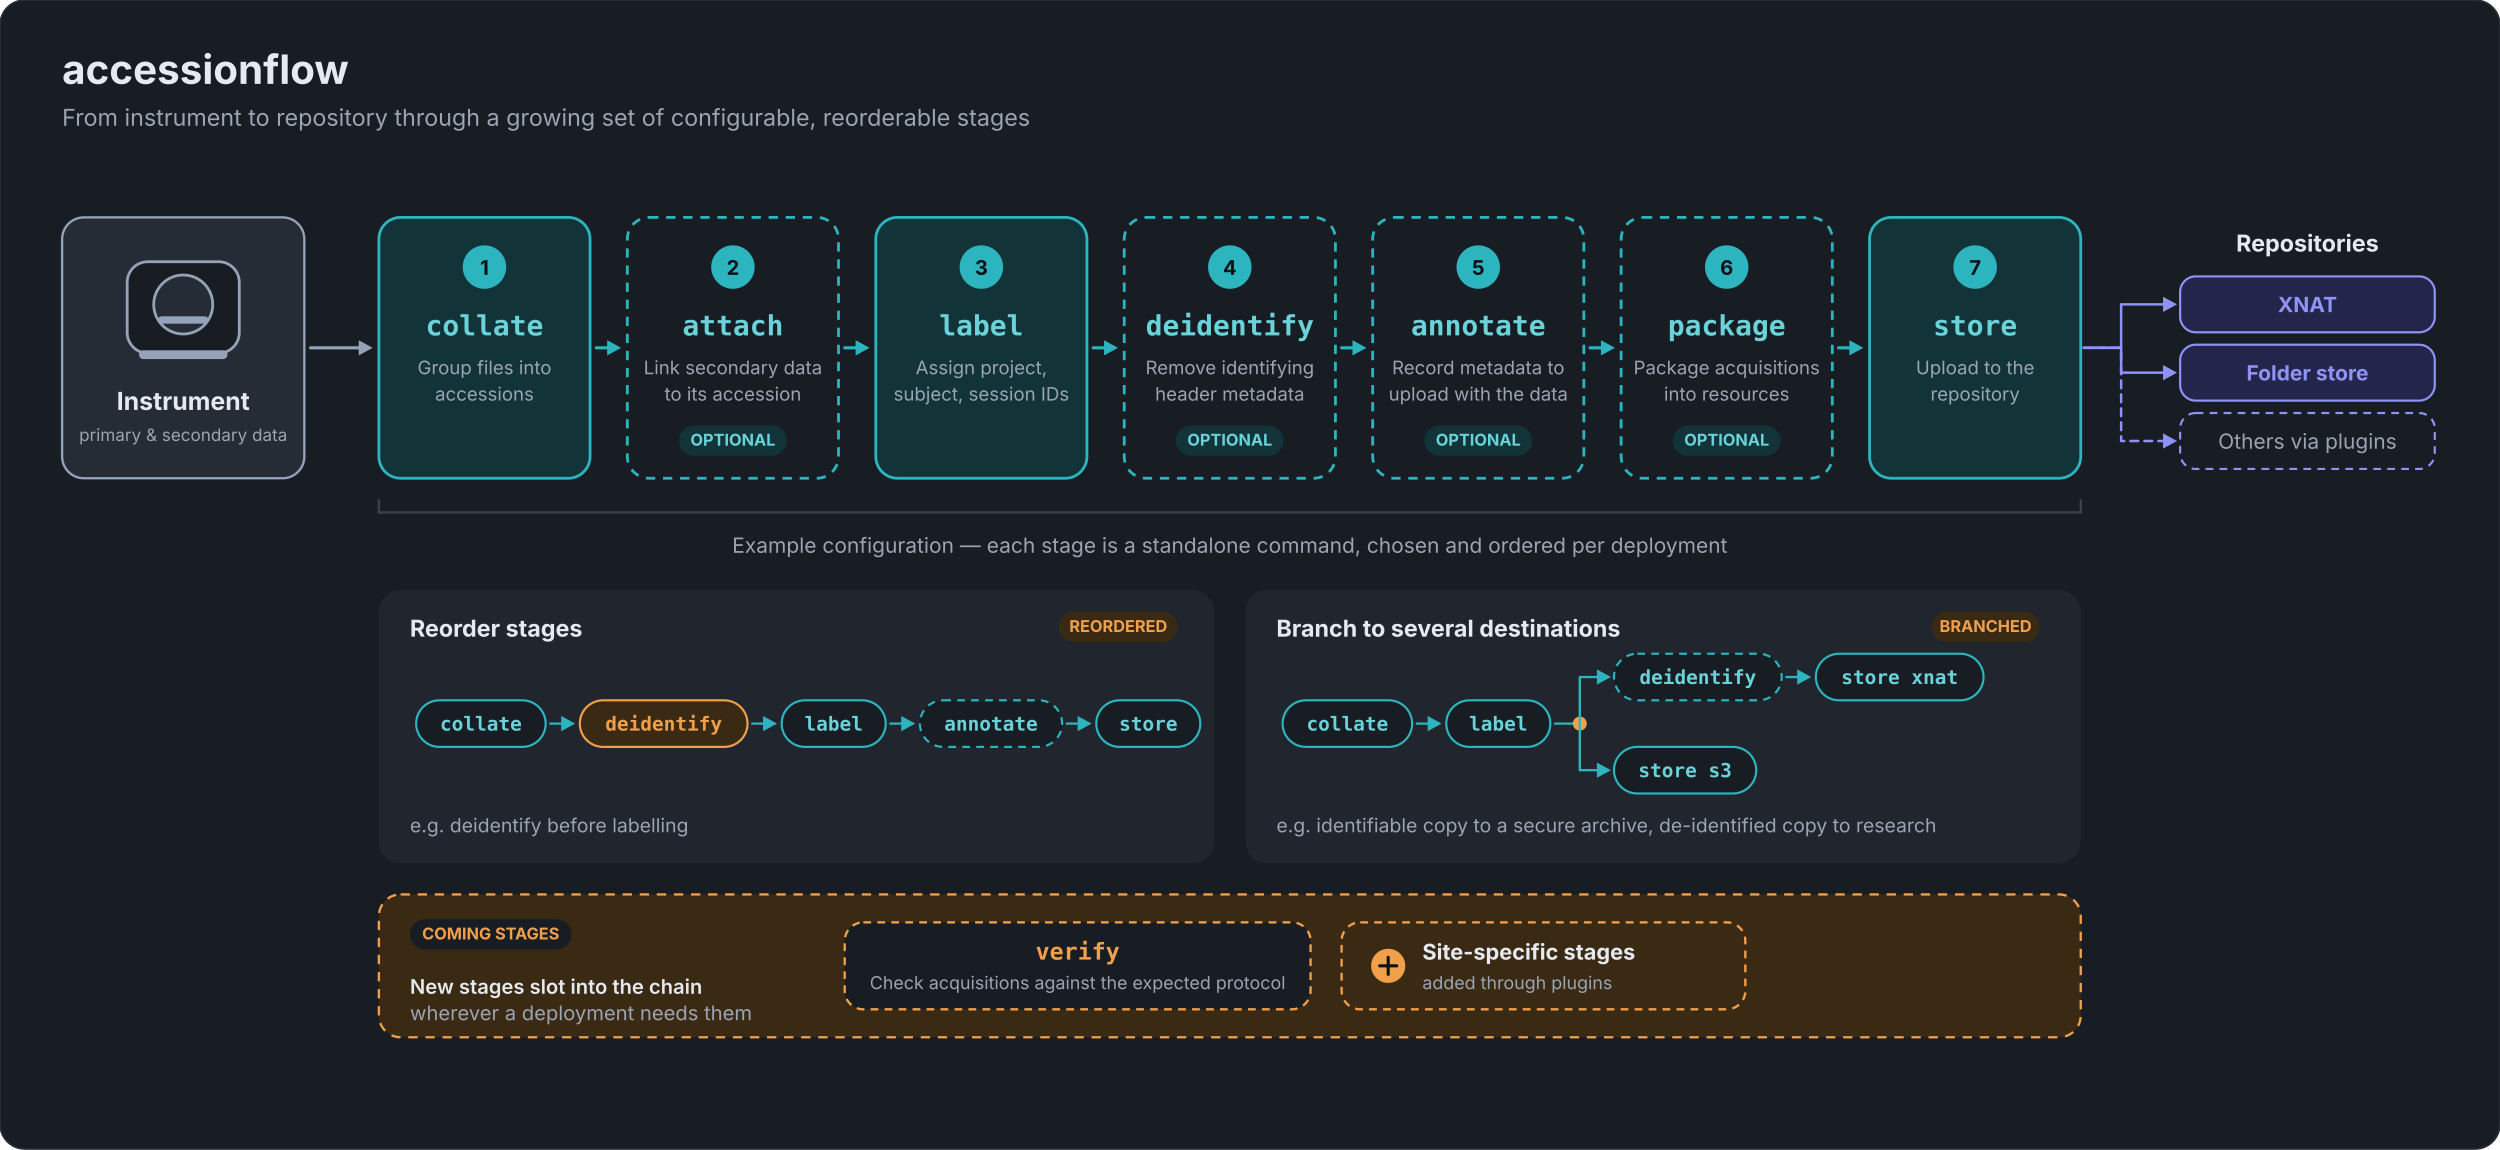
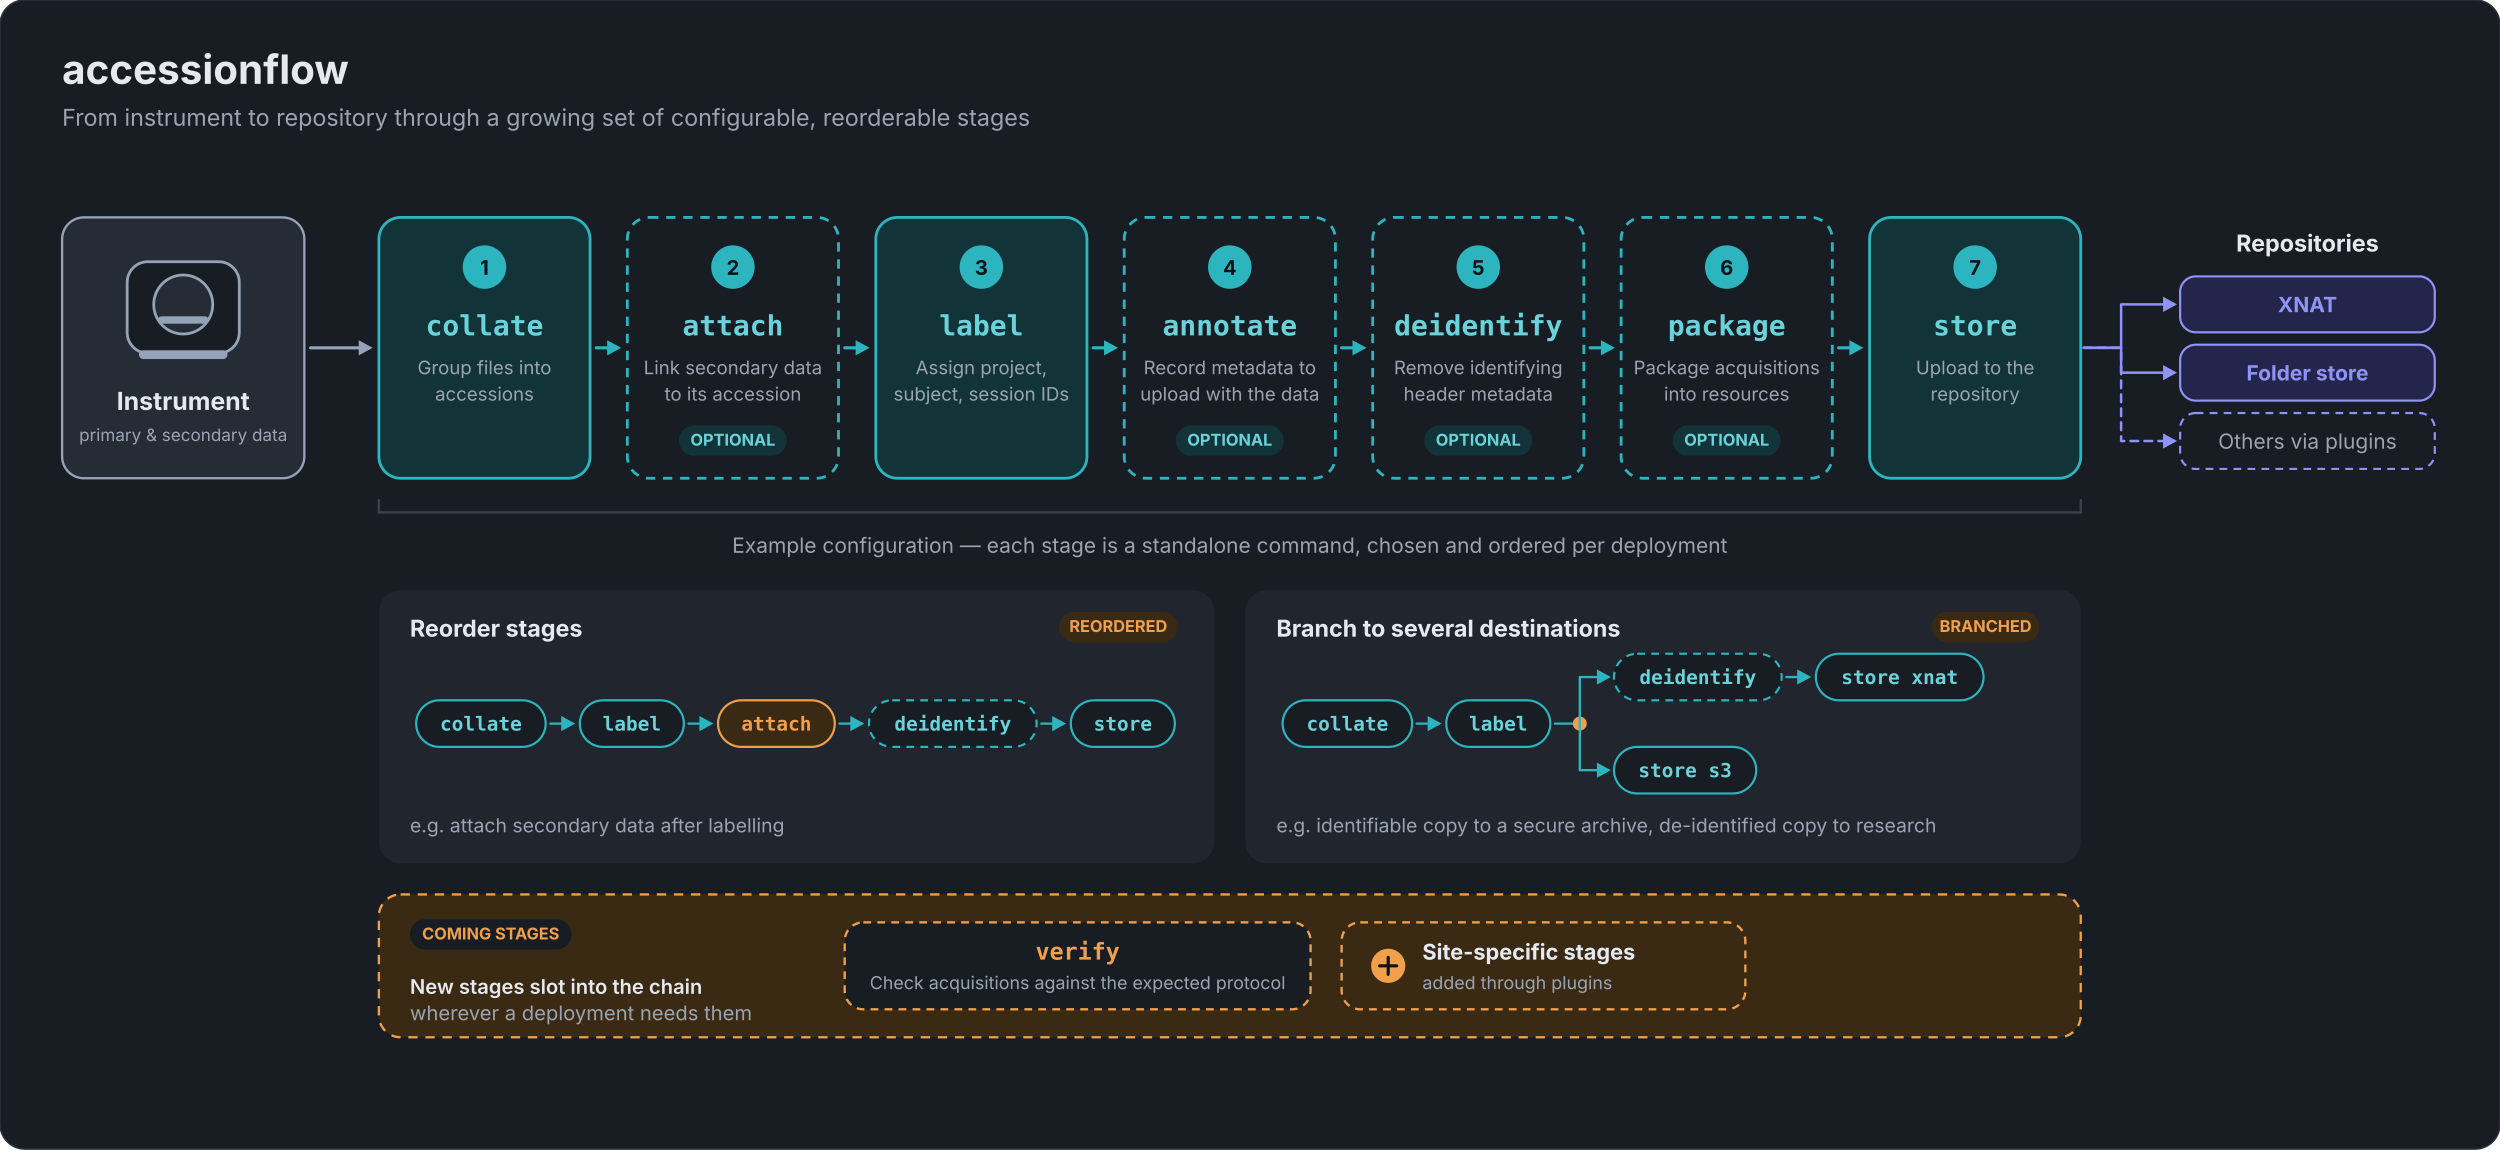
<svg xmlns="http://www.w3.org/2000/svg" width="1610" height="740" viewBox="0 0 1610 740">
  <g id="background">
    <rect x="0" y="0" width="1610" height="740" rx="16" fill="#181C23" stroke="#2A303A" stroke-width="1" />
  </g>
  <g id="title">
    <text x="40" y="54" font-family="Inter, 'Helvetica Neue', Helvetica, Arial, sans-serif" font-size="26" font-weight="700" fill="#E6EAF0" text-anchor="start">accessionflow</text>
    <text x="40" y="81" font-family="Inter, 'Helvetica Neue', Helvetica, Arial, sans-serif" font-size="15" font-weight="400" fill="#9AA4B2" text-anchor="start">From instrument to repository through a growing set of configurable, reorderable stages</text>
  </g>
  <g id="source">
    <rect x="40" y="140" width="156" height="168" rx="14" fill="#262C36" stroke="#94A3B8" stroke-width="1.5" />
    <g id="scanner-icon">
      <rect x="81.9" y="168.55" width="72.2" height="58.9" rx="13.3" fill="#181C23" stroke="#94A3B8" stroke-width="1.8" />
      <circle cx="118" cy="196.1" r="19.0" fill="#262C36" stroke="#94A3B8" stroke-width="1.8" />
      <rect x="101.66" y="203.7" width="32.68" height="4.75" rx="2.375" fill="#94A3B8" stroke="none" stroke-width="0" />
      <rect x="89.5" y="225.55" width="57.0" height="5.7" rx="2.85" fill="#94A3B8" stroke="none" stroke-width="0" />
    </g>
    <text x="118" y="264" font-family="Inter, 'Helvetica Neue', Helvetica, Arial, sans-serif" font-size="16" font-weight="700" fill="#E6EAF0" text-anchor="middle">Instrument</text>
    <text x="118" y="284" font-family="Inter, 'Helvetica Neue', Helvetica, Arial, sans-serif" font-size="11" font-weight="400" fill="#9AA4B2" text-anchor="middle">primary &amp; secondary data</text>
  </g>
  <g id="arrow-source">
    <line x1="200" y1="224.0" x2="232.0" y2="224.0" stroke="#94A3B8" stroke-width="2" stroke-linecap="round" />
    <polygon points="240.0,224.0 231.0,219.1 231.0,228.9" fill="#94A3B8" />
  </g>
  <g id="stages">
    <g id="stage-collate">
      <rect x="244" y="140" width="136" height="168" rx="14" fill="#123438" stroke="#2CB5BF" stroke-width="1.8" />
      <circle cx="312.0" cy="172" r="14" fill="#2CB5BF" />
      <text x="312.0" y="177" font-family="Inter, 'Helvetica Neue', Helvetica, Arial, sans-serif" font-size="13" font-weight="700" fill="#0E1116" text-anchor="middle">1</text>
      <text x="312.0" y="216" font-family="'JetBrains Mono', Menlo, Consolas, monospace" font-size="18" font-weight="700" fill="#6AD3DA" text-anchor="middle">collate</text>
      <text x="312.0" y="241" font-family="Inter, 'Helvetica Neue', Helvetica, Arial, sans-serif" font-size="12" font-weight="400" fill="#9AA4B2" text-anchor="middle">Group files into</text>
      <text x="312.0" y="258" font-family="Inter, 'Helvetica Neue', Helvetica, Arial, sans-serif" font-size="12" font-weight="400" fill="#9AA4B2" text-anchor="middle">accessions</text>
    </g>
    <g id="stage-attach">
      <rect x="404" y="140" width="136" height="168" rx="14" fill="#181C23" stroke="#2CB5BF" stroke-width="1.8" stroke-dasharray="6 5" />
      <circle cx="472.0" cy="172" r="14" fill="#2CB5BF" />
      <text x="472.0" y="177" font-family="Inter, 'Helvetica Neue', Helvetica, Arial, sans-serif" font-size="13" font-weight="700" fill="#0E1116" text-anchor="middle">2</text>
      <text x="472.0" y="216" font-family="'JetBrains Mono', Menlo, Consolas, monospace" font-size="18" font-weight="700" fill="#6AD3DA" text-anchor="middle">attach</text>
      <text x="472.0" y="241" font-family="Inter, 'Helvetica Neue', Helvetica, Arial, sans-serif" font-size="12" font-weight="400" fill="#9AA4B2" text-anchor="middle">Link secondary data</text>
      <text x="472.0" y="258" font-family="Inter, 'Helvetica Neue', Helvetica, Arial, sans-serif" font-size="12" font-weight="400" fill="#9AA4B2" text-anchor="middle">to its accession</text>
      <g id="tag">
        <rect x="437.28" y="274" width="69.44" height="19.5" rx="9.75" fill="#123438" stroke="none" stroke-width="0" />
        <text x="472.0" y="287.0" font-family="Inter, 'Helvetica Neue', Helvetica, Arial, sans-serif" font-size="10.5" font-weight="700" fill="#6AD3DA" text-anchor="middle">OPTIONAL</text>
      </g>
    </g>
    <g id="arrow-attach">
      <line x1="384" y1="224.0" x2="392.0" y2="224.0" stroke="#2CB5BF" stroke-width="2" stroke-linecap="round" />
      <polygon points="400.0,224.0 391.0,219.1 391.0,228.9" fill="#2CB5BF" />
    </g>
    <g id="stage-label">
      <rect x="564" y="140" width="136" height="168" rx="14" fill="#123438" stroke="#2CB5BF" stroke-width="1.8" />
      <circle cx="632.0" cy="172" r="14" fill="#2CB5BF" />
      <text x="632.0" y="177" font-family="Inter, 'Helvetica Neue', Helvetica, Arial, sans-serif" font-size="13" font-weight="700" fill="#0E1116" text-anchor="middle">3</text>
      <text x="632.0" y="216" font-family="'JetBrains Mono', Menlo, Consolas, monospace" font-size="18" font-weight="700" fill="#6AD3DA" text-anchor="middle">label</text>
      <text x="632.0" y="241" font-family="Inter, 'Helvetica Neue', Helvetica, Arial, sans-serif" font-size="12" font-weight="400" fill="#9AA4B2" text-anchor="middle">Assign project,</text>
      <text x="632.0" y="258" font-family="Inter, 'Helvetica Neue', Helvetica, Arial, sans-serif" font-size="12" font-weight="400" fill="#9AA4B2" text-anchor="middle">subject, session IDs</text>
    </g>
    <g id="arrow-label">
      <line x1="544" y1="224.0" x2="552.0" y2="224.0" stroke="#2CB5BF" stroke-width="2" stroke-linecap="round" />
      <polygon points="560.0,224.0 551.0,219.1 551.0,228.9" fill="#2CB5BF" />
    </g>
-     <g id="stage-deidentify">
+     <g id="stage-annotate">
      <rect x="724" y="140" width="136" height="168" rx="14" fill="#181C23" stroke="#2CB5BF" stroke-width="1.8" stroke-dasharray="6 5" />
      <circle cx="792.0" cy="172" r="14" fill="#2CB5BF" />
      <text x="792.0" y="177" font-family="Inter, 'Helvetica Neue', Helvetica, Arial, sans-serif" font-size="13" font-weight="700" fill="#0E1116" text-anchor="middle">4</text>
-       <text x="792.0" y="216" font-family="'JetBrains Mono', Menlo, Consolas, monospace" font-size="18" font-weight="700" fill="#6AD3DA" text-anchor="middle">deidentify</text>
-       <text x="792.0" y="241" font-family="Inter, 'Helvetica Neue', Helvetica, Arial, sans-serif" font-size="12" font-weight="400" fill="#9AA4B2" text-anchor="middle">Remove identifying</text>
-       <text x="792.0" y="258" font-family="Inter, 'Helvetica Neue', Helvetica, Arial, sans-serif" font-size="12" font-weight="400" fill="#9AA4B2" text-anchor="middle">header metadata</text>
+       <text x="792.0" y="216" font-family="'JetBrains Mono', Menlo, Consolas, monospace" font-size="18" font-weight="700" fill="#6AD3DA" text-anchor="middle">annotate</text>
+       <text x="792.0" y="241" font-family="Inter, 'Helvetica Neue', Helvetica, Arial, sans-serif" font-size="12" font-weight="400" fill="#9AA4B2" text-anchor="middle">Record metadata to</text>
+       <text x="792.0" y="258" font-family="Inter, 'Helvetica Neue', Helvetica, Arial, sans-serif" font-size="12" font-weight="400" fill="#9AA4B2" text-anchor="middle">upload with the data</text>
      <g id="tag-2">
        <rect x="757.28" y="274" width="69.44" height="19.5" rx="9.75" fill="#123438" stroke="none" stroke-width="0" />
        <text x="792.0" y="287.0" font-family="Inter, 'Helvetica Neue', Helvetica, Arial, sans-serif" font-size="10.5" font-weight="700" fill="#6AD3DA" text-anchor="middle">OPTIONAL</text>
      </g>
    </g>
-     <g id="arrow-deidentify">
+     <g id="arrow-annotate">
      <line x1="704" y1="224.0" x2="712.0" y2="224.0" stroke="#2CB5BF" stroke-width="2" stroke-linecap="round" />
      <polygon points="720.0,224.0 711.0,219.1 711.0,228.9" fill="#2CB5BF" />
    </g>
-     <g id="stage-annotate">
+     <g id="stage-deidentify">
      <rect x="884" y="140" width="136" height="168" rx="14" fill="#181C23" stroke="#2CB5BF" stroke-width="1.8" stroke-dasharray="6 5" />
      <circle cx="952.0" cy="172" r="14" fill="#2CB5BF" />
      <text x="952.0" y="177" font-family="Inter, 'Helvetica Neue', Helvetica, Arial, sans-serif" font-size="13" font-weight="700" fill="#0E1116" text-anchor="middle">5</text>
-       <text x="952.0" y="216" font-family="'JetBrains Mono', Menlo, Consolas, monospace" font-size="18" font-weight="700" fill="#6AD3DA" text-anchor="middle">annotate</text>
-       <text x="952.0" y="241" font-family="Inter, 'Helvetica Neue', Helvetica, Arial, sans-serif" font-size="12" font-weight="400" fill="#9AA4B2" text-anchor="middle">Record metadata to</text>
-       <text x="952.0" y="258" font-family="Inter, 'Helvetica Neue', Helvetica, Arial, sans-serif" font-size="12" font-weight="400" fill="#9AA4B2" text-anchor="middle">upload with the data</text>
+       <text x="952.0" y="216" font-family="'JetBrains Mono', Menlo, Consolas, monospace" font-size="18" font-weight="700" fill="#6AD3DA" text-anchor="middle">deidentify</text>
+       <text x="952.0" y="241" font-family="Inter, 'Helvetica Neue', Helvetica, Arial, sans-serif" font-size="12" font-weight="400" fill="#9AA4B2" text-anchor="middle">Remove identifying</text>
+       <text x="952.0" y="258" font-family="Inter, 'Helvetica Neue', Helvetica, Arial, sans-serif" font-size="12" font-weight="400" fill="#9AA4B2" text-anchor="middle">header metadata</text>
      <g id="tag-3">
        <rect x="917.28" y="274" width="69.44" height="19.5" rx="9.75" fill="#123438" stroke="none" stroke-width="0" />
        <text x="952.0" y="287.0" font-family="Inter, 'Helvetica Neue', Helvetica, Arial, sans-serif" font-size="10.5" font-weight="700" fill="#6AD3DA" text-anchor="middle">OPTIONAL</text>
      </g>
    </g>
-     <g id="arrow-annotate">
+     <g id="arrow-deidentify">
      <line x1="864" y1="224.0" x2="872.0" y2="224.0" stroke="#2CB5BF" stroke-width="2" stroke-linecap="round" />
      <polygon points="880.0,224.0 871.0,219.1 871.0,228.9" fill="#2CB5BF" />
    </g>
    <g id="stage-package">
      <rect x="1044" y="140" width="136" height="168" rx="14" fill="#181C23" stroke="#2CB5BF" stroke-width="1.8" stroke-dasharray="6 5" />
      <circle cx="1112.0" cy="172" r="14" fill="#2CB5BF" />
      <text x="1112.0" y="177" font-family="Inter, 'Helvetica Neue', Helvetica, Arial, sans-serif" font-size="13" font-weight="700" fill="#0E1116" text-anchor="middle">6</text>
      <text x="1112.0" y="216" font-family="'JetBrains Mono', Menlo, Consolas, monospace" font-size="18" font-weight="700" fill="#6AD3DA" text-anchor="middle">package</text>
      <text x="1112.0" y="241" font-family="Inter, 'Helvetica Neue', Helvetica, Arial, sans-serif" font-size="12" font-weight="400" fill="#9AA4B2" text-anchor="middle">Package acquisitions</text>
      <text x="1112.0" y="258" font-family="Inter, 'Helvetica Neue', Helvetica, Arial, sans-serif" font-size="12" font-weight="400" fill="#9AA4B2" text-anchor="middle">into resources</text>
      <g id="tag-4">
        <rect x="1077.28" y="274" width="69.44" height="19.5" rx="9.75" fill="#123438" stroke="none" stroke-width="0" />
        <text x="1112.0" y="287.0" font-family="Inter, 'Helvetica Neue', Helvetica, Arial, sans-serif" font-size="10.5" font-weight="700" fill="#6AD3DA" text-anchor="middle">OPTIONAL</text>
      </g>
    </g>
    <g id="arrow-package">
      <line x1="1024" y1="224.0" x2="1032.0" y2="224.0" stroke="#2CB5BF" stroke-width="2" stroke-linecap="round" />
      <polygon points="1040.0,224.0 1031.0,219.1 1031.0,228.9" fill="#2CB5BF" />
    </g>
    <g id="stage-store">
      <rect x="1204" y="140" width="136" height="168" rx="14" fill="#123438" stroke="#2CB5BF" stroke-width="1.8" />
      <circle cx="1272.0" cy="172" r="14" fill="#2CB5BF" />
      <text x="1272.0" y="177" font-family="Inter, 'Helvetica Neue', Helvetica, Arial, sans-serif" font-size="13" font-weight="700" fill="#0E1116" text-anchor="middle">7</text>
      <text x="1272.0" y="216" font-family="'JetBrains Mono', Menlo, Consolas, monospace" font-size="18" font-weight="700" fill="#6AD3DA" text-anchor="middle">store</text>
      <text x="1272.0" y="241" font-family="Inter, 'Helvetica Neue', Helvetica, Arial, sans-serif" font-size="12" font-weight="400" fill="#9AA4B2" text-anchor="middle">Upload to the</text>
      <text x="1272.0" y="258" font-family="Inter, 'Helvetica Neue', Helvetica, Arial, sans-serif" font-size="12" font-weight="400" fill="#9AA4B2" text-anchor="middle">repository</text>
    </g>
    <g id="arrow-store">
      <line x1="1184" y1="224.0" x2="1192.0" y2="224.0" stroke="#2CB5BF" stroke-width="2" stroke-linecap="round" />
      <polygon points="1200.0,224.0 1191.0,219.1 1191.0,228.9" fill="#2CB5BF" />
    </g>
  </g>
  <g id="store-fan-out">
    <g id="arrow-store-2">
      <polyline points="1342,224.0 1366,224.0 1366,196 1394.0,196.0" fill="none" stroke="#8F92F7" stroke-width="1.6" stroke-linejoin="round" stroke-linecap="round" />
      <polygon points="1402.0,196.0 1393.0,191.1 1393.0,200.9" fill="#8F92F7" />
    </g>
    <g id="arrow-store-3">
      <polyline points="1342,224.0 1366,224.0 1366,240 1394.0,240.0" fill="none" stroke="#8F92F7" stroke-width="1.6" stroke-linejoin="round" stroke-linecap="round" />
      <polygon points="1402.0,240.0 1393.0,235.1 1393.0,244.9" fill="#8F92F7" />
    </g>
    <g id="arrow-store-4">
      <polyline points="1342,224.0 1366,224.0 1366,284 1394.0,284.0" fill="none" stroke="#8F92F7" stroke-width="1.6" stroke-linejoin="round" stroke-linecap="round" stroke-dasharray="5 4" />
      <polygon points="1402.0,284.0 1393.0,279.1 1393.0,288.9" fill="#8F92F7" />
    </g>
  </g>
  <g id="repositories">
    <text x="1486.0" y="162" font-family="Inter, 'Helvetica Neue', Helvetica, Arial, sans-serif" font-size="15" font-weight="700" fill="#E6EAF0" text-anchor="middle">Repositories</text>
    <rect x="1404" y="178" width="164" height="36" rx="10" fill="#23264A" stroke="#8F92F7" stroke-width="1.4" />
    <text x="1486.0" y="201" font-family="Inter, 'Helvetica Neue', Helvetica, Arial, sans-serif" font-size="13.5" font-weight="700" fill="#8F92F7" text-anchor="middle">XNAT</text>
    <rect x="1404" y="222" width="164" height="36" rx="10" fill="#23264A" stroke="#8F92F7" stroke-width="1.4" />
    <text x="1486.0" y="245" font-family="Inter, 'Helvetica Neue', Helvetica, Arial, sans-serif" font-size="13.5" font-weight="700" fill="#8F92F7" text-anchor="middle">Folder store</text>
    <rect x="1404" y="266" width="164" height="36" rx="10" fill="#181C23" stroke="#8F92F7" stroke-width="1.4" stroke-dasharray="5 4" />
    <text x="1486.0" y="289" font-family="Inter, 'Helvetica Neue', Helvetica, Arial, sans-serif" font-size="13.5" font-weight="400" fill="#9AA4B2" text-anchor="middle">Others via plugins</text>
  </g>
  <g id="stage-note">
    <line x1="244" y1="330" x2="1340" y2="330" stroke="#3A4250" stroke-width="1.5" stroke-linecap="round" />
    <line x1="244" y1="322" x2="244" y2="330" stroke="#3A4250" stroke-width="1.5" stroke-linecap="round" />
    <line x1="1340" y1="322" x2="1340" y2="330" stroke="#3A4250" stroke-width="1.5" stroke-linecap="round" />
    <text x="792.0" y="356" font-family="Inter, 'Helvetica Neue', Helvetica, Arial, sans-serif" font-size="13.5" font-weight="400" fill="#9AA4B2" text-anchor="middle">Example configuration — each stage is a standalone command, chosen and ordered per deployment</text>
  </g>
  <g id="example-reordered">
    <rect x="244" y="380" width="538.0" height="176" rx="14" fill="#20252E" stroke="none" stroke-width="0" />
    <text x="264" y="410" font-family="Inter, 'Helvetica Neue', Helvetica, Arial, sans-serif" font-size="15" font-weight="700" fill="#E6EAF0" text-anchor="start">Reorder stages</text>
-     <text x="264" y="536" font-family="Inter, 'Helvetica Neue', Helvetica, Arial, sans-serif" font-size="12.5" font-weight="400" fill="#9AA4B2" text-anchor="start">e.g. deidentify before labelling</text>
+     <text x="264" y="536" font-family="Inter, 'Helvetica Neue', Helvetica, Arial, sans-serif" font-size="12.5" font-weight="400" fill="#9AA4B2" text-anchor="start">e.g. attach secondary data after labelling</text>
    <g id="tag-5">
      <rect x="682.0" y="394" width="76.37" height="19.5" rx="9.75" fill="#3A2A14" stroke="none" stroke-width="0" />
      <text x="720.185" y="407.0" font-family="Inter, 'Helvetica Neue', Helvetica, Arial, sans-serif" font-size="10.5" font-weight="700" fill="#F0A04B" text-anchor="middle">REORDERED</text>
    </g>
    <g id="mini-collate">
      <rect x="268" y="451.0" width="83.4" height="30" rx="15.0" fill="#181C23" stroke="#2CB5BF" stroke-width="1.4" />
      <text x="309.7" y="470.5" font-family="'JetBrains Mono', Menlo, Consolas, monospace" font-size="12.5" font-weight="700" fill="#6AD3DA" text-anchor="middle">collate</text>
    </g>
    <g id="arrow">
      <line x1="354.4" y1="466.0" x2="362.4" y2="466.0" stroke="#2CB5BF" stroke-width="1.5" stroke-linecap="round" />
      <polygon points="370.4,466.0 361.4,461.1 361.4,470.9" fill="#2CB5BF" />
    </g>
+     <g id="mini-label">
+       <rect x="373.4" y="451.0" width="67.0" height="30" rx="15.0" fill="#181C23" stroke="#2CB5BF" stroke-width="1.4" />
+       <text x="406.9" y="470.5" font-family="'JetBrains Mono', Menlo, Consolas, monospace" font-size="12.5" font-weight="700" fill="#6AD3DA" text-anchor="middle">label</text>
+     </g>
+     <g id="arrow-2">
+       <line x1="443.4" y1="466.0" x2="451.4" y2="466.0" stroke="#2CB5BF" stroke-width="1.5" stroke-linecap="round" />
+       <polygon points="459.4,466.0 450.4,461.1 450.4,470.9" fill="#2CB5BF" />
+     </g>
+     <g id="mini-attach">
+       <rect x="462.4" y="451.0" width="75.2" height="30" rx="15.0" fill="#3A2A14" stroke="#F0A04B" stroke-width="1.4" />
+       <text x="500.0" y="470.5" font-family="'JetBrains Mono', Menlo, Consolas, monospace" font-size="12.5" font-weight="700" fill="#F0A04B" text-anchor="middle">attach</text>
+     </g>
+     <g id="arrow-3">
+       <line x1="540.6" y1="466.0" x2="548.6" y2="466.0" stroke="#2CB5BF" stroke-width="1.5" stroke-linecap="round" />
+       <polygon points="556.6,466.0 547.6,461.1 547.6,470.9" fill="#2CB5BF" />
+     </g>
    <g id="mini-deidentify">
-       <rect x="373.4" y="451.0" width="108.0" height="30" rx="15.0" fill="#3A2A14" stroke="#F0A04B" stroke-width="1.4" />
-       <text x="427.4" y="470.5" font-family="'JetBrains Mono', Menlo, Consolas, monospace" font-size="12.5" font-weight="700" fill="#F0A04B" text-anchor="middle">deidentify</text>
-     </g>
-     <g id="arrow-2">
-       <line x1="484.4" y1="466.0" x2="492.4" y2="466.0" stroke="#2CB5BF" stroke-width="1.5" stroke-linecap="round" />
-       <polygon points="500.4,466.0 491.4,461.1 491.4,470.9" fill="#2CB5BF" />
-     </g>
-     <g id="mini-label">
-       <rect x="503.4" y="451.0" width="67.0" height="30" rx="15.0" fill="#181C23" stroke="#2CB5BF" stroke-width="1.4" />
-       <text x="536.9" y="470.5" font-family="'JetBrains Mono', Menlo, Consolas, monospace" font-size="12.5" font-weight="700" fill="#6AD3DA" text-anchor="middle">label</text>
-     </g>
-     <g id="arrow-3">
-       <line x1="573.4" y1="466.0" x2="581.4" y2="466.0" stroke="#2CB5BF" stroke-width="1.5" stroke-linecap="round" />
-       <polygon points="589.4,466.0 580.4,461.1 580.4,470.9" fill="#2CB5BF" />
-     </g>
-     <g id="mini-annotate">
-       <rect x="592.4" y="451.0" width="91.6" height="30" rx="15.0" fill="#181C23" stroke="#2CB5BF" stroke-width="1.4" stroke-dasharray="5 4" />
-       <text x="638.2" y="470.5" font-family="'JetBrains Mono', Menlo, Consolas, monospace" font-size="12.5" font-weight="700" fill="#6AD3DA" text-anchor="middle">annotate</text>
+       <rect x="559.6" y="451.0" width="108.0" height="30" rx="15.0" fill="#181C23" stroke="#2CB5BF" stroke-width="1.4" stroke-dasharray="5 4" />
+       <text x="613.6" y="470.5" font-family="'JetBrains Mono', Menlo, Consolas, monospace" font-size="12.5" font-weight="700" fill="#6AD3DA" text-anchor="middle">deidentify</text>
    </g>
    <g id="arrow-4">
-       <line x1="687.0" y1="466.0" x2="695.0" y2="466.0" stroke="#2CB5BF" stroke-width="1.5" stroke-linecap="round" />
-       <polygon points="703.0,466.0 694.0,461.1 694.0,470.9" fill="#2CB5BF" />
+       <line x1="670.6" y1="466.0" x2="678.6" y2="466.0" stroke="#2CB5BF" stroke-width="1.5" stroke-linecap="round" />
+       <polygon points="686.6,466.0 677.6,461.1 677.6,470.9" fill="#2CB5BF" />
    </g>
    <g id="mini-store">
-       <rect x="706.0" y="451.0" width="67.0" height="30" rx="15.0" fill="#181C23" stroke="#2CB5BF" stroke-width="1.4" />
-       <text x="739.5" y="470.5" font-family="'JetBrains Mono', Menlo, Consolas, monospace" font-size="12.5" font-weight="700" fill="#6AD3DA" text-anchor="middle">store</text>
+       <rect x="689.6" y="451.0" width="67.0" height="30" rx="15.0" fill="#181C23" stroke="#2CB5BF" stroke-width="1.4" />
+       <text x="723.1" y="470.5" font-family="'JetBrains Mono', Menlo, Consolas, monospace" font-size="12.5" font-weight="700" fill="#6AD3DA" text-anchor="middle">store</text>
    </g>
  </g>
  <g id="example-branched">
    <rect x="802.0" y="380" width="538.0" height="176" rx="14" fill="#20252E" stroke="none" stroke-width="0" />
    <text x="822.0" y="410" font-family="Inter, 'Helvetica Neue', Helvetica, Arial, sans-serif" font-size="15" font-weight="700" fill="#E6EAF0" text-anchor="start">Branch to several destinations</text>
    <text x="822.0" y="536" font-family="Inter, 'Helvetica Neue', Helvetica, Arial, sans-serif" font-size="12.5" font-weight="400" fill="#9AA4B2" text-anchor="start">e.g. identifiable copy to a secure archive, de-identified copy to research</text>
    <g id="tag-6">
      <rect x="1244.0" y="394" width="69.44" height="19.5" rx="9.75" fill="#3A2A14" stroke="none" stroke-width="0" />
      <text x="1278.72" y="407.0" font-family="Inter, 'Helvetica Neue', Helvetica, Arial, sans-serif" font-size="10.5" font-weight="700" fill="#F0A04B" text-anchor="middle">BRANCHED</text>
    </g>
    <g id="mini-collate-2">
      <rect x="826.0" y="451.0" width="83.4" height="30" rx="15.0" fill="#181C23" stroke="#2CB5BF" stroke-width="1.4" />
      <text x="867.7" y="470.5" font-family="'JetBrains Mono', Menlo, Consolas, monospace" font-size="12.5" font-weight="700" fill="#6AD3DA" text-anchor="middle">collate</text>
    </g>
    <g id="arrow-5">
      <line x1="912.4" y1="466.0" x2="920.4" y2="466.0" stroke="#2CB5BF" stroke-width="1.5" stroke-linecap="round" />
      <polygon points="928.4,466.0 919.4,461.1 919.4,470.9" fill="#2CB5BF" />
    </g>
    <g id="mini-label-2">
      <rect x="931.4" y="451.0" width="67.0" height="30" rx="15.0" fill="#181C23" stroke="#2CB5BF" stroke-width="1.4" />
      <text x="964.9" y="470.5" font-family="'JetBrains Mono', Menlo, Consolas, monospace" font-size="12.5" font-weight="700" fill="#6AD3DA" text-anchor="middle">label</text>
    </g>
    <g id="arrow-7">
      <line x1="1001.4" y1="466.0" x2="1017.4" y2="466.0" stroke="#2CB5BF" stroke-width="1.5" stroke-linecap="round" />
    </g>
    <circle cx="1017.4" cy="466.0" r="4.5" fill="#F0A04B" />
    <g id="arrow-branch">
      <polyline points="1017.4,466.0 1017.4,436.0 1029.4,436.0" fill="none" stroke="#2CB5BF" stroke-width="1.5" stroke-linejoin="round" stroke-linecap="round" />
      <polygon points="1037.4,436.0 1028.4,431.1 1028.4,440.9" fill="#2CB5BF" />
    </g>
    <g id="mini-deidentify-2">
      <rect x="1039.4" y="421.0" width="108.0" height="30" rx="15.0" fill="#181C23" stroke="#2CB5BF" stroke-width="1.4" stroke-dasharray="5 4" />
      <text x="1093.4" y="440.5" font-family="'JetBrains Mono', Menlo, Consolas, monospace" font-size="12.5" font-weight="700" fill="#6AD3DA" text-anchor="middle">deidentify</text>
    </g>
    <g id="arrow-8">
      <line x1="1150.4" y1="436.0" x2="1158.4" y2="436.0" stroke="#2CB5BF" stroke-width="1.5" stroke-linecap="round" />
      <polygon points="1166.4,436.0 1157.4,431.1 1157.4,440.9" fill="#2CB5BF" />
    </g>
    <g id="mini-store-xnat">
      <rect x="1169.4" y="421.0" width="108.0" height="30" rx="15.0" fill="#181C23" stroke="#2CB5BF" stroke-width="1.4" />
      <text x="1223.4" y="440.5" font-family="'JetBrains Mono', Menlo, Consolas, monospace" font-size="12.5" font-weight="700" fill="#6AD3DA" text-anchor="middle">store xnat</text>
    </g>
    <g id="arrow-branch-2">
      <polyline points="1017.4,466.0 1017.4,496.0 1029.4,496.0" fill="none" stroke="#2CB5BF" stroke-width="1.5" stroke-linejoin="round" stroke-linecap="round" />
      <polygon points="1037.4,496.0 1028.4,491.1 1028.4,500.9" fill="#2CB5BF" />
    </g>
    <g id="mini-store-s3">
      <rect x="1039.4" y="481.0" width="91.6" height="30" rx="15.0" fill="#181C23" stroke="#2CB5BF" stroke-width="1.4" />
      <text x="1085.2" y="500.5" font-family="'JetBrains Mono', Menlo, Consolas, monospace" font-size="12.5" font-weight="700" fill="#6AD3DA" text-anchor="middle">store s3</text>
    </g>
  </g>
  <g id="coming-stages">
    <rect x="244" y="576" width="1096" height="92" rx="14" fill="#3A2A14" stroke="#F0A04B" stroke-width="1.5" stroke-dasharray="6 5" />
    <g id="tag-7">
      <rect x="264" y="592" width="104.09" height="19.5" rx="9.75" fill="#181C23" stroke="none" stroke-width="0" />
      <text x="316.045" y="605.0" font-family="Inter, 'Helvetica Neue', Helvetica, Arial, sans-serif" font-size="10.5" font-weight="700" fill="#F0A04B" text-anchor="middle">COMING STAGES</text>
    </g>
    <text x="264" y="640" font-family="Inter, 'Helvetica Neue', Helvetica, Arial, sans-serif" font-size="13" font-weight="600" fill="#E6EAF0" text-anchor="start">New stages slot into the chain</text>
    <text x="264" y="657" font-family="Inter, 'Helvetica Neue', Helvetica, Arial, sans-serif" font-size="13" font-weight="400" fill="#9AA4B2" text-anchor="start">wherever a deployment needs them</text>
    <g id="coming-verify">
      <rect x="544" y="594" width="300" height="56" rx="12" fill="#181C23" stroke="#F0A04B" stroke-width="1.5" stroke-dasharray="5 4" />
      <text x="694.0" y="618" font-family="'JetBrains Mono', Menlo, Consolas, monospace" font-size="15" font-weight="700" fill="#F0A04B" text-anchor="middle">verify</text>
      <text x="694.0" y="637" font-family="Inter, 'Helvetica Neue', Helvetica, Arial, sans-serif" font-size="11.5" font-weight="400" fill="#9AA4B2" text-anchor="middle">Check acquisitions against the expected protocol</text>
    </g>
    <g id="coming-plugins">
      <rect x="864" y="594" width="260" height="56" rx="12" fill="none" stroke="#F0A04B" stroke-width="1.5" stroke-dasharray="5 4" />
      <circle cx="894" cy="622" r="11" fill="#F0A04B" />
      <line x1="888.5" y1="622" x2="899.5" y2="622" stroke="#0E1116" stroke-width="2" stroke-linecap="round" />
      <line x1="894" y1="616.5" x2="894" y2="627.5" stroke="#0E1116" stroke-width="2" stroke-linecap="round" />
      <text x="916" y="618" font-family="Inter, 'Helvetica Neue', Helvetica, Arial, sans-serif" font-size="14" font-weight="700" fill="#E6EAF0" text-anchor="start">Site-specific stages</text>
      <text x="916" y="637" font-family="Inter, 'Helvetica Neue', Helvetica, Arial, sans-serif" font-size="11.5" font-weight="400" fill="#9AA4B2" text-anchor="start">added through plugins</text>
    </g>
  </g>
</svg>
